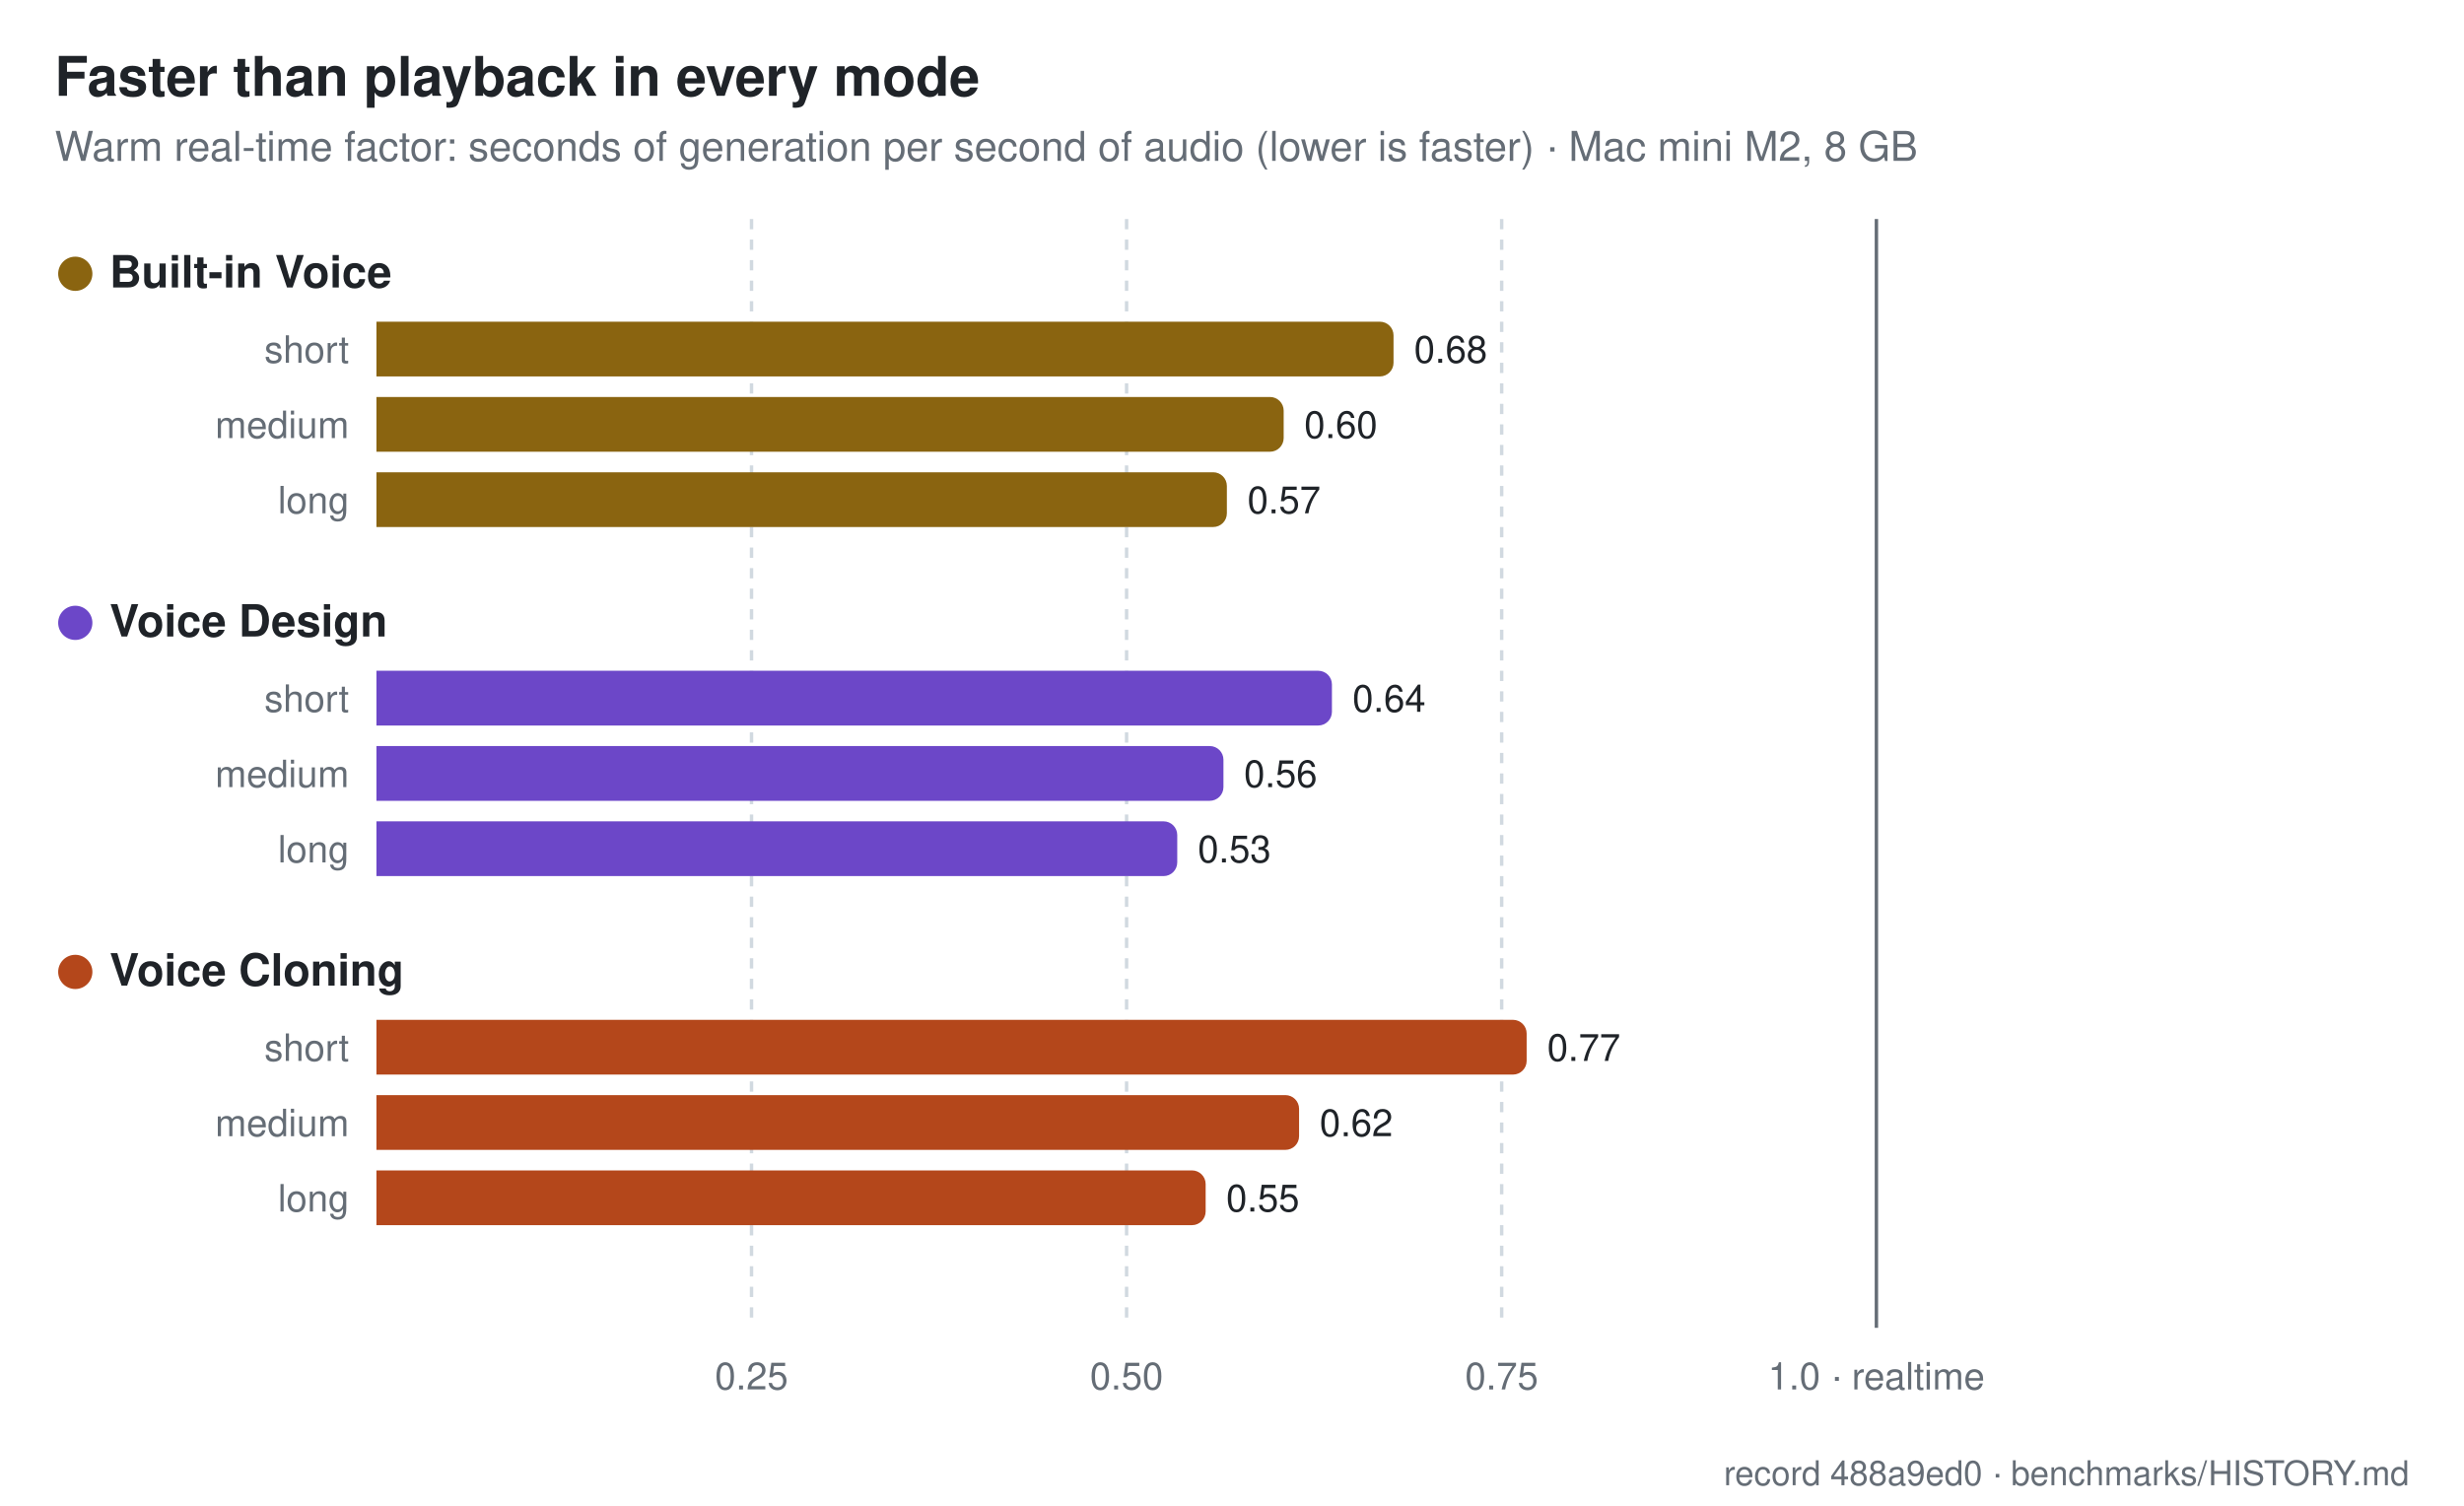
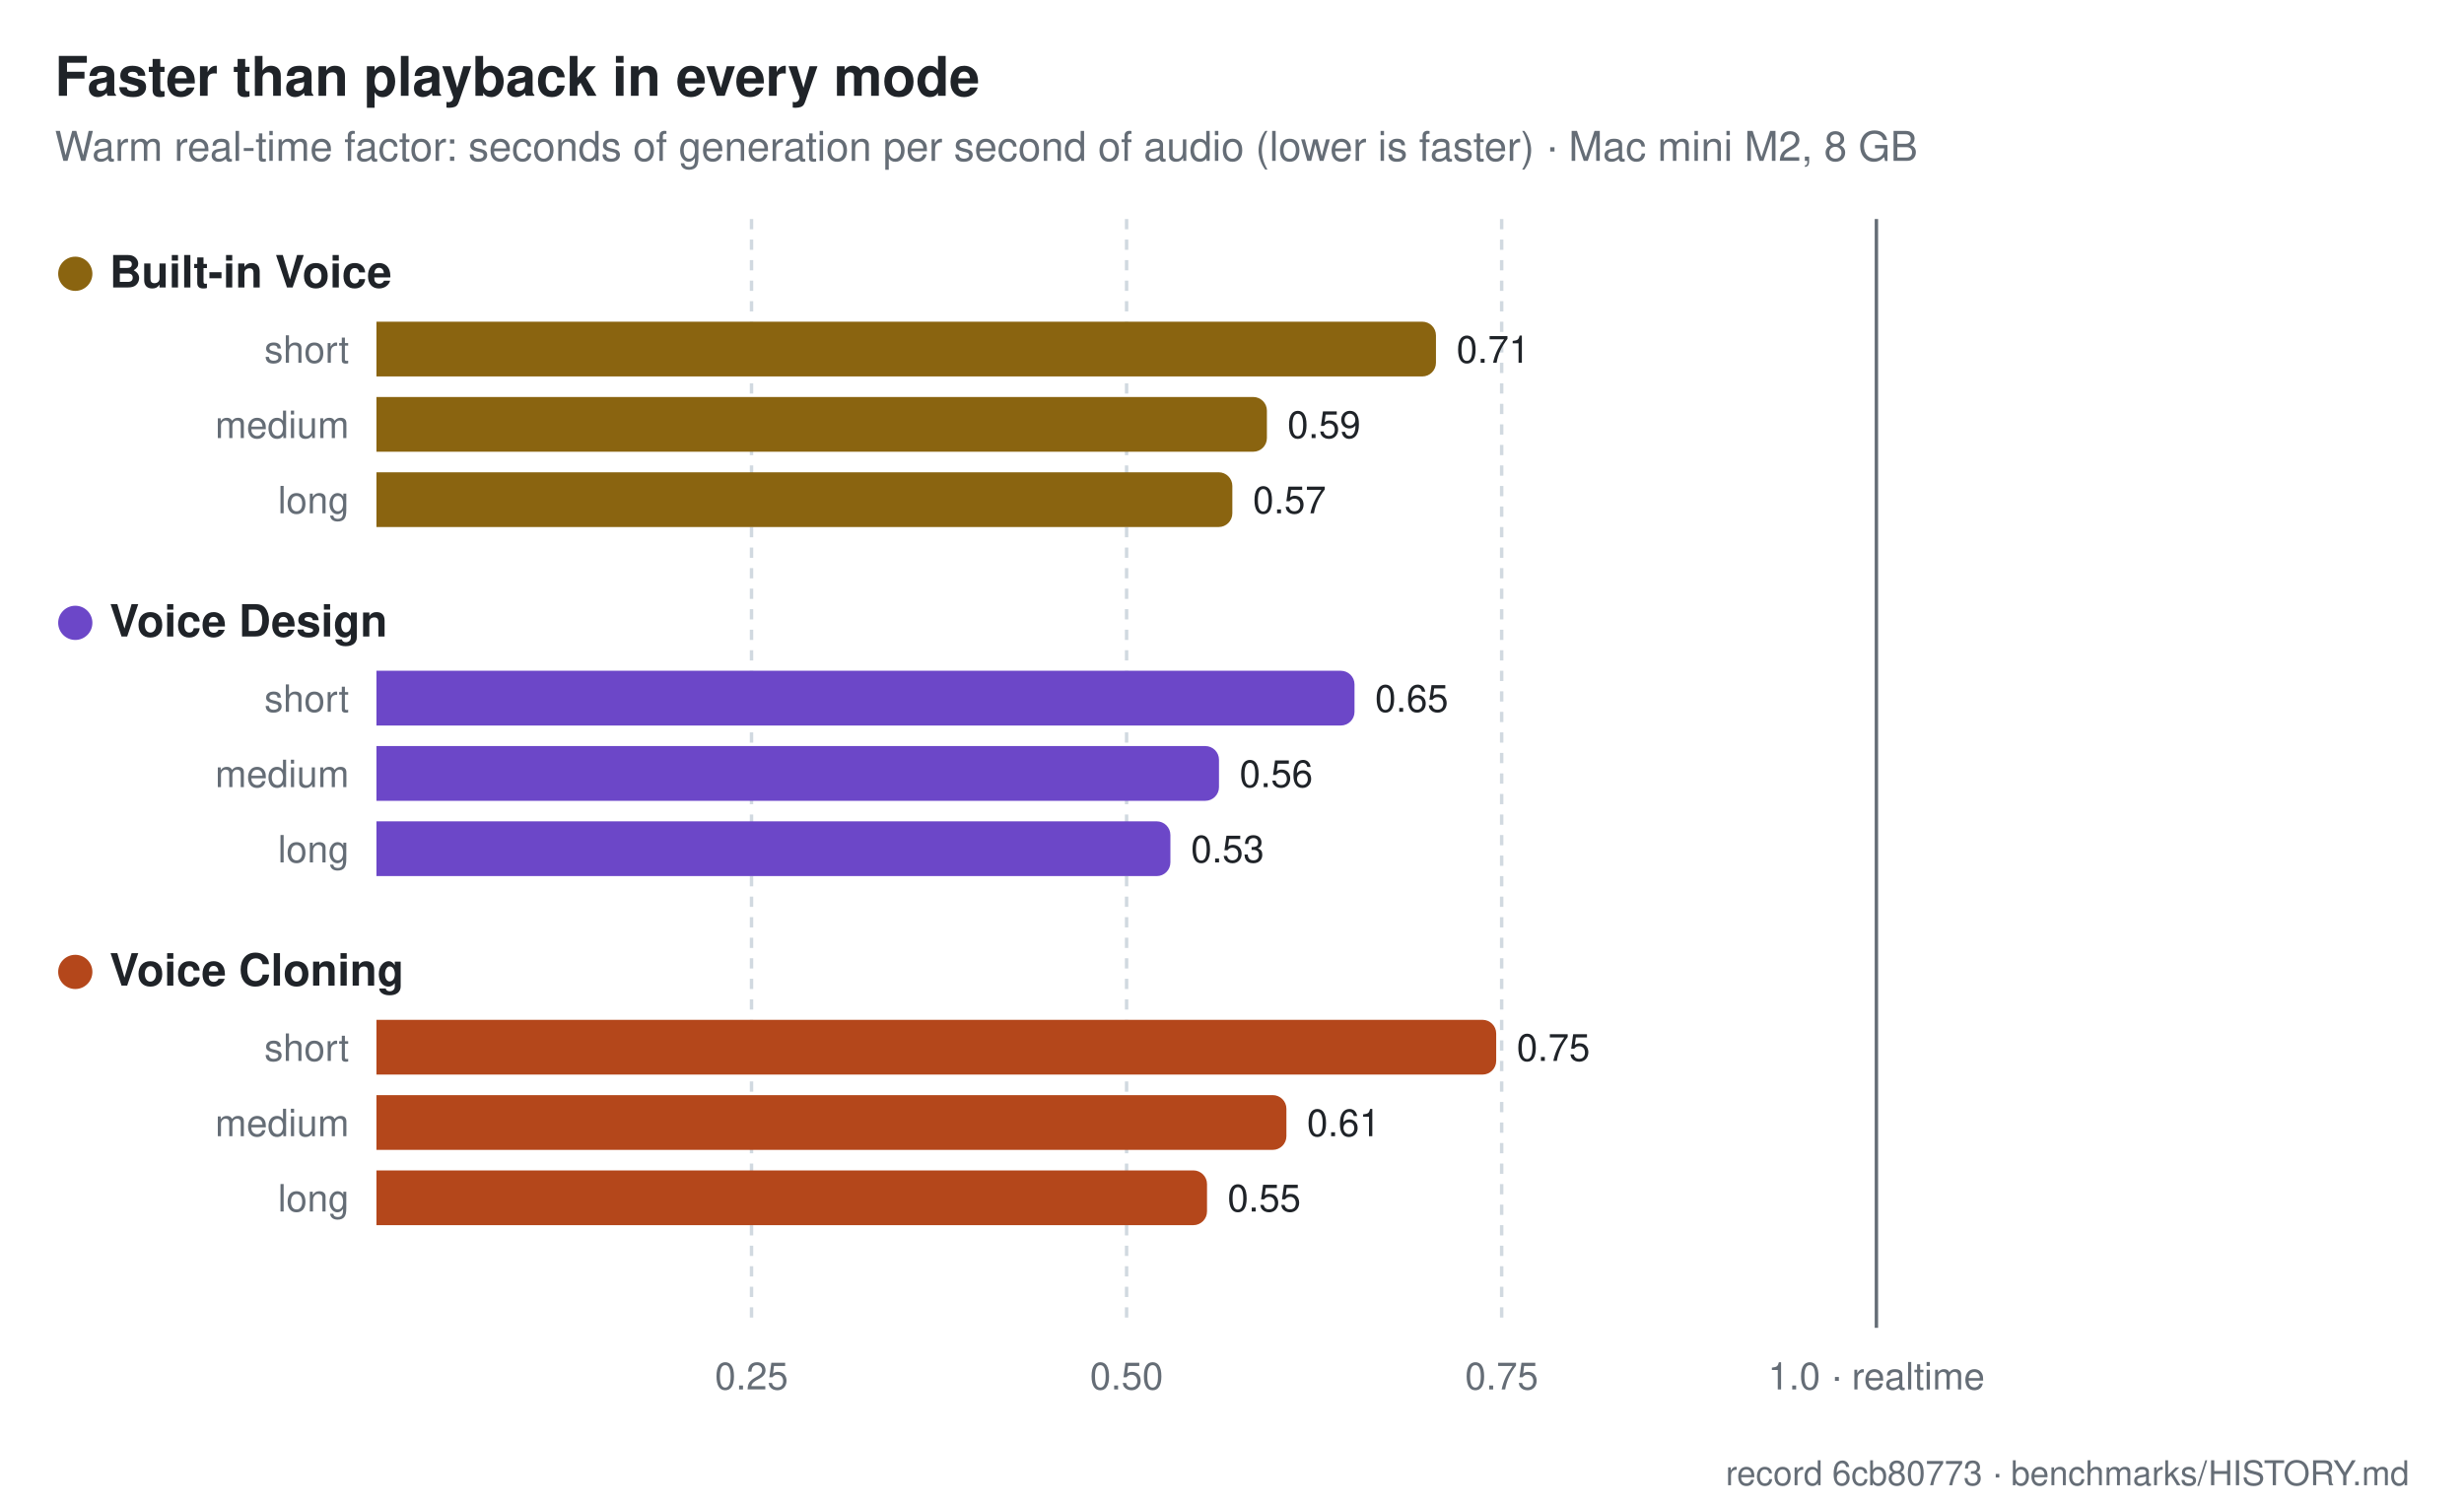
<svg xmlns="http://www.w3.org/2000/svg" width="720" height="440" viewBox="0 0 720 440" role="img">
  <g font-family="-apple-system,BlinkMacSystemFont,'Segoe UI',Helvetica,Arial,sans-serif">
    <text x="16.0" y="28.0" fill="#1f2328" font-size="16" font-weight="600" text-anchor="start">Faster than playback in every mode</text>
    <text x="16.0" y="47.0" fill="#656d76" font-size="12" font-weight="normal" text-anchor="start">Warm real-time factor: seconds of generation per second of audio (lower is faster) · Mac mini M2, 8 GB</text>
    <line x1="219.6" y1="64.0" x2="219.6" y2="388" stroke="#d1d9e0" stroke-width="1" stroke-dasharray="3 3" />
    <text x="219.6" y="406.0" fill="#656d76" font-size="11" font-weight="normal" text-anchor="middle">0.25</text>
    <line x1="329.2" y1="64.0" x2="329.2" y2="388" stroke="#d1d9e0" stroke-width="1" stroke-dasharray="3 3" />
    <text x="329.2" y="406.0" fill="#656d76" font-size="11" font-weight="normal" text-anchor="middle">0.50</text>
    <line x1="438.8" y1="64.0" x2="438.8" y2="388" stroke="#d1d9e0" stroke-width="1" stroke-dasharray="3 3" />
    <text x="438.8" y="406.0" fill="#656d76" font-size="11" font-weight="normal" text-anchor="middle">0.75</text>
    <line x1="548.3" y1="64.0" x2="548.3" y2="388" stroke="#656d76" stroke-width="1" />
    <text x="548.3" y="406.0" fill="#656d76" font-size="11" font-weight="normal" text-anchor="middle">1.0 · realtime</text>
    <circle cx="22" cy="80.0" r="5" fill="#8A6410" />
    <text x="32.0" y="84.0" fill="#1f2328" font-size="13" font-weight="600" text-anchor="start">Built-in Voice</text>
    <text x="102.0" y="106.0" fill="#656d76" font-size="11" font-weight="normal" text-anchor="end">short</text>
-     <path d="M110.0 94.0 h293.2 a4 4 0 0 1 4 4 v8.0 a4 4 0 0 1 -4 4 h-293.2 z" fill="#8A6410" />
-     <text x="413.2" y="106.0" fill="#1f2328" font-size="11" font-weight="normal" text-anchor="start">0.68</text>
+     <path d="M110.0 94.0 h305.6 a4 4 0 0 1 4 4 v8.0 a4 4 0 0 1 -4 4 h-305.6 z" fill="#8A6410" />
+     <text x="425.6" y="106.0" fill="#1f2328" font-size="11" font-weight="normal" text-anchor="start">0.71</text>
    <text x="102.0" y="128.0" fill="#656d76" font-size="11" font-weight="normal" text-anchor="end">medium</text>
-     <path d="M110.0 116.0 h261.1 a4 4 0 0 1 4 4 v8.0 a4 4 0 0 1 -4 4 h-261.1 z" fill="#8A6410" />
-     <text x="381.1" y="128.0" fill="#1f2328" font-size="11" font-weight="normal" text-anchor="start">0.60</text>
+     <path d="M110.0 116.0 h256.2 a4 4 0 0 1 4 4 v8.0 a4 4 0 0 1 -4 4 h-256.2 z" fill="#8A6410" />
+     <text x="376.2" y="128.0" fill="#1f2328" font-size="11" font-weight="normal" text-anchor="start">0.59</text>
    <text x="102.0" y="150.0" fill="#656d76" font-size="11" font-weight="normal" text-anchor="end">long</text>
-     <path d="M110.0 138.0 h244.5 a4 4 0 0 1 4 4 v8.0 a4 4 0 0 1 -4 4 h-244.5 z" fill="#8A6410" />
-     <text x="364.5" y="150.0" fill="#1f2328" font-size="11" font-weight="normal" text-anchor="start">0.57</text>
+     <path d="M110.0 138.0 h246.1 a4 4 0 0 1 4 4 v8.0 a4 4 0 0 1 -4 4 h-246.1 z" fill="#8A6410" />
+     <text x="366.1" y="150.0" fill="#1f2328" font-size="11" font-weight="normal" text-anchor="start">0.57</text>
    <circle cx="22" cy="182.0" r="5" fill="#6C47C8" />
    <text x="32.0" y="186.0" fill="#1f2328" font-size="13" font-weight="600" text-anchor="start">Voice Design</text>
    <text x="102.0" y="208.0" fill="#656d76" font-size="11" font-weight="normal" text-anchor="end">short</text>
-     <path d="M110.0 196.0 h275.2 a4 4 0 0 1 4 4 v8.0 a4 4 0 0 1 -4 4 h-275.2 z" fill="#6C47C8" />
-     <text x="395.2" y="208.0" fill="#1f2328" font-size="11" font-weight="normal" text-anchor="start">0.64</text>
+     <path d="M110.0 196.0 h281.8 a4 4 0 0 1 4 4 v8.0 a4 4 0 0 1 -4 4 h-281.8 z" fill="#6C47C8" />
+     <text x="401.8" y="208.0" fill="#1f2328" font-size="11" font-weight="normal" text-anchor="start">0.65</text>
    <text x="102.0" y="230.0" fill="#656d76" font-size="11" font-weight="normal" text-anchor="end">medium</text>
-     <path d="M110.0 218.0 h243.5 a4 4 0 0 1 4 4 v8.0 a4 4 0 0 1 -4 4 h-243.5 z" fill="#6C47C8" />
-     <text x="363.5" y="230.0" fill="#1f2328" font-size="11" font-weight="normal" text-anchor="start">0.56</text>
+     <path d="M110.0 218.0 h242.2 a4 4 0 0 1 4 4 v8.0 a4 4 0 0 1 -4 4 h-242.2 z" fill="#6C47C8" />
+     <text x="362.2" y="230.0" fill="#1f2328" font-size="11" font-weight="normal" text-anchor="start">0.56</text>
    <text x="102.0" y="252.0" fill="#656d76" font-size="11" font-weight="normal" text-anchor="end">long</text>
-     <path d="M110.0 240.0 h230.0 a4 4 0 0 1 4 4 v8.0 a4 4 0 0 1 -4 4 h-230.0 z" fill="#6C47C8" />
-     <text x="350.0" y="252.0" fill="#1f2328" font-size="11" font-weight="normal" text-anchor="start">0.53</text>
+     <path d="M110.0 240.0 h228.0 a4 4 0 0 1 4 4 v8.0 a4 4 0 0 1 -4 4 h-228.0 z" fill="#6C47C8" />
+     <text x="348.0" y="252.0" fill="#1f2328" font-size="11" font-weight="normal" text-anchor="start">0.53</text>
    <circle cx="22" cy="284.0" r="5" fill="#B4471B" />
    <text x="32.0" y="288.0" fill="#1f2328" font-size="13" font-weight="600" text-anchor="start">Voice Cloning</text>
    <text x="102.0" y="310.0" fill="#656d76" font-size="11" font-weight="normal" text-anchor="end">short</text>
-     <path d="M110.0 298.0 h332.1 a4 4 0 0 1 4 4 v8.0 a4 4 0 0 1 -4 4 h-332.1 z" fill="#B4471B" />
-     <text x="452.1" y="310.0" fill="#1f2328" font-size="11" font-weight="normal" text-anchor="start">0.77</text>
+     <path d="M110.0 298.0 h323.2 a4 4 0 0 1 4 4 v8.0 a4 4 0 0 1 -4 4 h-323.2 z" fill="#B4471B" />
+     <text x="443.2" y="310.0" fill="#1f2328" font-size="11" font-weight="normal" text-anchor="start">0.75</text>
    <text x="102.0" y="332.0" fill="#656d76" font-size="11" font-weight="normal" text-anchor="end">medium</text>
-     <path d="M110.0 320.0 h265.6 a4 4 0 0 1 4 4 v8.0 a4 4 0 0 1 -4 4 h-265.6 z" fill="#B4471B" />
-     <text x="385.6" y="332.0" fill="#1f2328" font-size="11" font-weight="normal" text-anchor="start">0.62</text>
+     <path d="M110.0 320.0 h261.9 a4 4 0 0 1 4 4 v8.0 a4 4 0 0 1 -4 4 h-261.9 z" fill="#B4471B" />
+     <text x="381.9" y="332.0" fill="#1f2328" font-size="11" font-weight="normal" text-anchor="start">0.61</text>
    <text x="102.0" y="354.0" fill="#656d76" font-size="11" font-weight="normal" text-anchor="end">long</text>
-     <path d="M110.0 342.0 h238.3 a4 4 0 0 1 4 4 v8.0 a4 4 0 0 1 -4 4 h-238.3 z" fill="#B4471B" />
-     <text x="358.3" y="354.0" fill="#1f2328" font-size="11" font-weight="normal" text-anchor="start">0.55</text>
-     <text x="704.0" y="434.0" fill="#656d76" font-size="10" font-weight="normal" text-anchor="end">record 488a9ed0 · benchmarks/HISTORY.md</text>
+     <path d="M110.0 342.0 h238.7 a4 4 0 0 1 4 4 v8.0 a4 4 0 0 1 -4 4 h-238.7 z" fill="#B4471B" />
+     <text x="358.7" y="354.0" fill="#1f2328" font-size="11" font-weight="normal" text-anchor="start">0.55</text>
+     <text x="704.0" y="434.0" fill="#656d76" font-size="10" font-weight="normal" text-anchor="end">record 6cb80773 · benchmarks/HISTORY.md</text>
  </g>
</svg>
